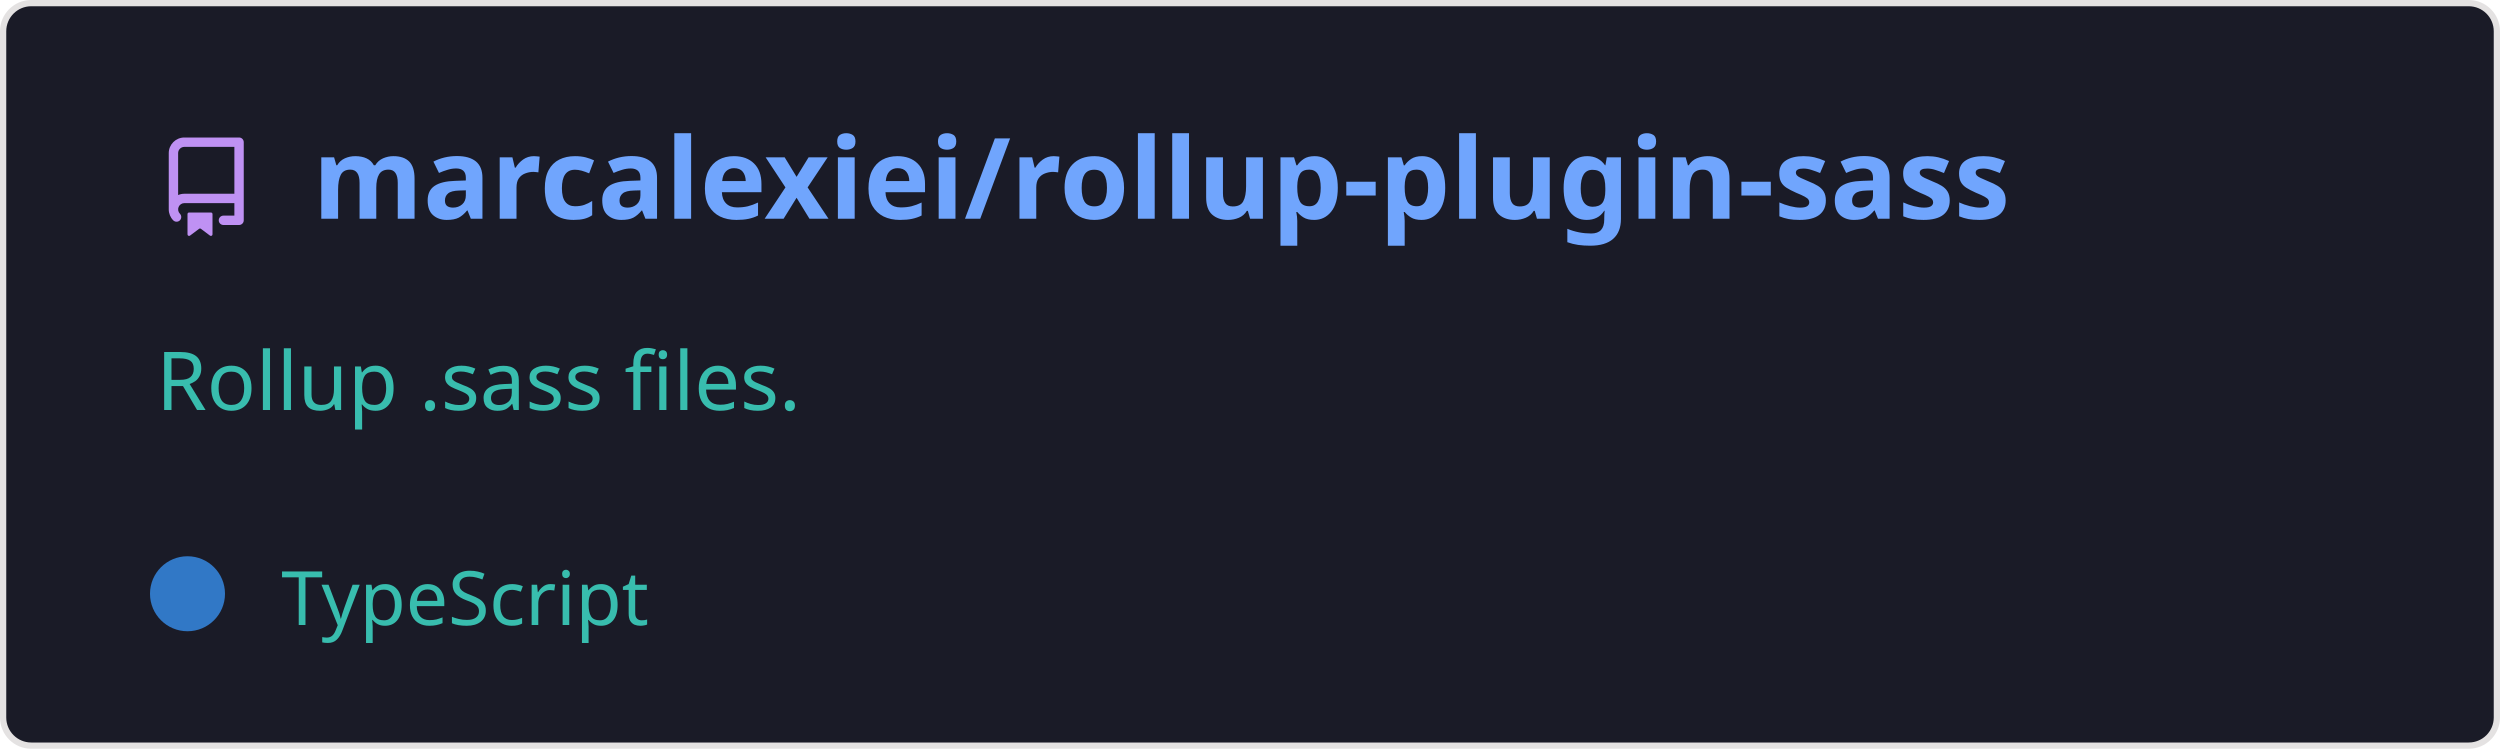
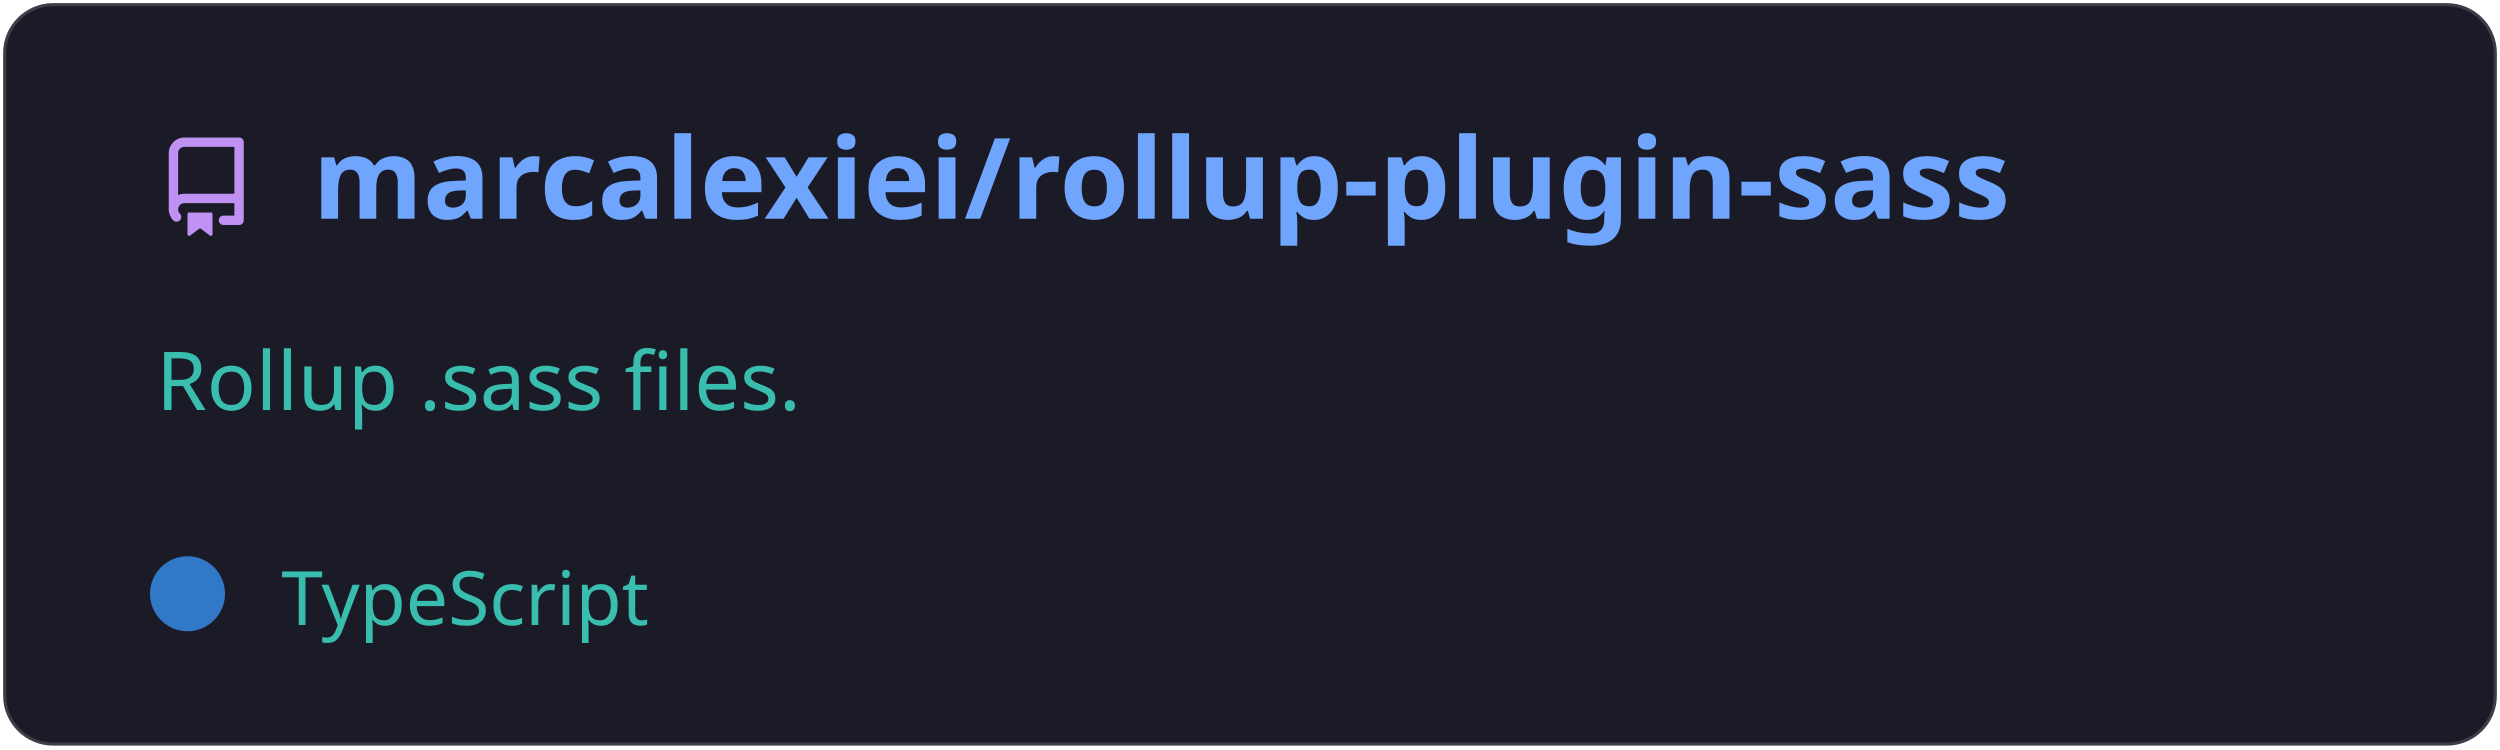
<svg xmlns="http://www.w3.org/2000/svg" width="400" height="120" viewBox="0 0 400 120" fill="none" role="img" aria-labelledby="titleId descId">
  <style>
          .header {
            font: 600 18px 'Segoe UI', Ubuntu, Sans-Serif;
            fill: #70a5fd;
            animation: fadeInAnimation 0.8s ease-in-out forwards;
          }
          @supports(-moz-appearance: auto) {
            /* Selector detects Firefox */
            .header { font-size: 15.5px; }
          }
          
    .description {
      font: 400 13px 'Segoe UI', Ubuntu, Sans-Serif;fill: #38bdae;
      
    }
    .gray { font: 400 12px 'Segoe UI', Ubuntu, Sans-Serif; fill: #38bdae }
    .badge { font: 600 11px 'Segoe UI', Ubuntu, Sans-Serif; }
    .badge rect { opacity: 0.2; stroke: #38bdae }
    .badge text { fill: #38bdae }

    .stat { font: 400 12px 'Segoe UI', Ubuntu, Sans-Serif; fill: #38bdae }
    .stagger {
      opacity: 0;
      animation: fadeInAnimation 0.3s ease-in-out forwards;
    }
    .not_bold { font-weight: 400 }
    .bold { font-weight: 700 }
    .icon {
      fill: #bf91f3;
      display: block;
    }
  
          

          
      /* Animations */
      @keyframes scaleInAnimation {
        from {
          transform: translate(-5px, 5px) scale(0);
        }
        to {
          transform: translate(-5px, 5px) scale(1);
        }
      }
      @keyframes fadeInAnimation {
        from {
          opacity: 0;
        }
        to {
          opacity: 1;
        }
      }
+       @media (prefers-reduced-motion: reduce) {
+         * { animation-duration: 0s !important; animation-delay: 0s !important; }
+       }
    
          * { animation-duration: 0s !important; animation-delay: 0s !important; }
        </style>
  <defs>
          
          
        </defs>
-   <rect data-testid="card-bg" class="card-bg" x="0.5" y="0.5" rx="4.5" height="99%" stroke="#e4e2e2" width="399" fill="#1a1b27" stroke-opacity="1" />
+   <rect data-testid="card-bg" class="card-bg" x="0.5" y="0.5" rx="8" height="99%" stroke="#ffffff26" width="399" fill="#1a1b27" stroke-opacity="1" />
  <g data-testid="card-title" transform="translate(25, 35)">
    <g transform="translate(0, 0)">
      <svg class="icon" x="0" y="-13" viewBox="0 0 16 16" version="1.1" width="16" height="16">
        <path fill-rule="evenodd" d="M2 2.5A2.5 2.5 0 014.5 0h8.75a.75.75 0 01.75.75v12.5a.75.75 0 01-.75.75h-2.5a.75.75 0 110-1.5h1.75v-2h-8a1 1 0 00-.714 1.7.75.75 0 01-1.072 1.05A2.495 2.495 0 012 11.5v-9zm10.5-1V9h-8c-.356 0-.694.074-1 .208V2.5a1 1 0 011-1h8zM5 12.25v3.25a.25.25 0 00.4.2l1.45-1.087a.25.25 0 01.3 0L8.6 15.7a.25.25 0 00.4-.2v-3.25a.25.25 0 00-.25-.25h-3.5a.25.25 0 00-.25.25z" />
      </svg>
    </g>
    <g transform="translate(25, 0)">
      <text x="0" y="0" class="header" data-testid="header">marcalexiei/rollup-plugin-sass</text>
    </g>
  </g>
  <g data-testid="main-card-body" transform="translate(0, 55)">
    <text class="description" x="25" y="-5">
      <tspan dy="1.2em" x="25">Rollup .sass files.</tspan>
    </text>
    <g transform="translate(30, 45)">
      <g transform="translate(0, 0)">
        <g data-testid="primary-lang">
          <circle data-testid="lang-color" cx="0" cy="-5" r="6" fill="#3178c6" />
          <text data-testid="lang-name" class="gray" x="15">TypeScript</text>
        </g>
      </g>
    </g>
    <svg x="0" y="0">
      <g transform="translate(-3, 68)">
      
    </g>
    </svg>
  </g>
</svg>
